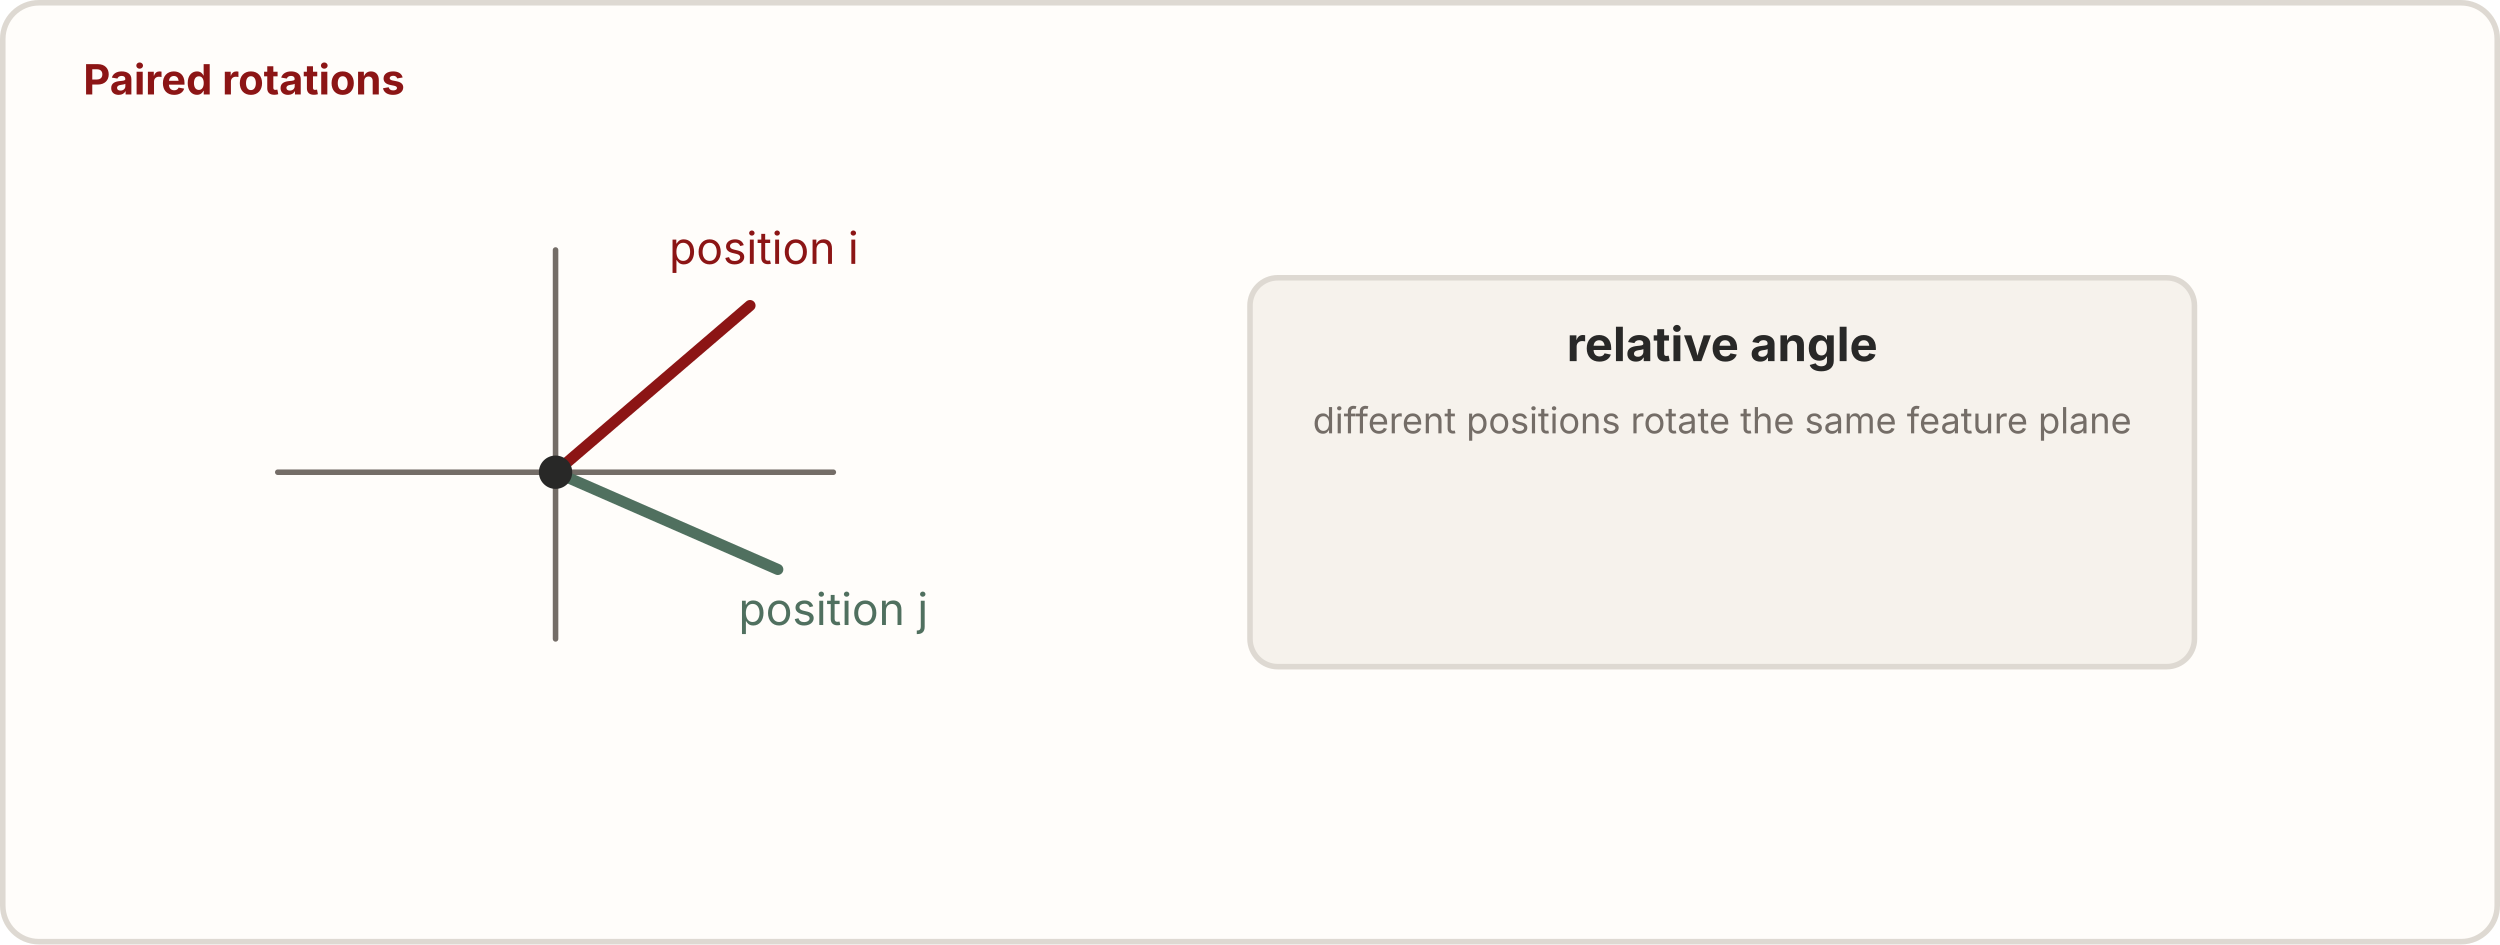
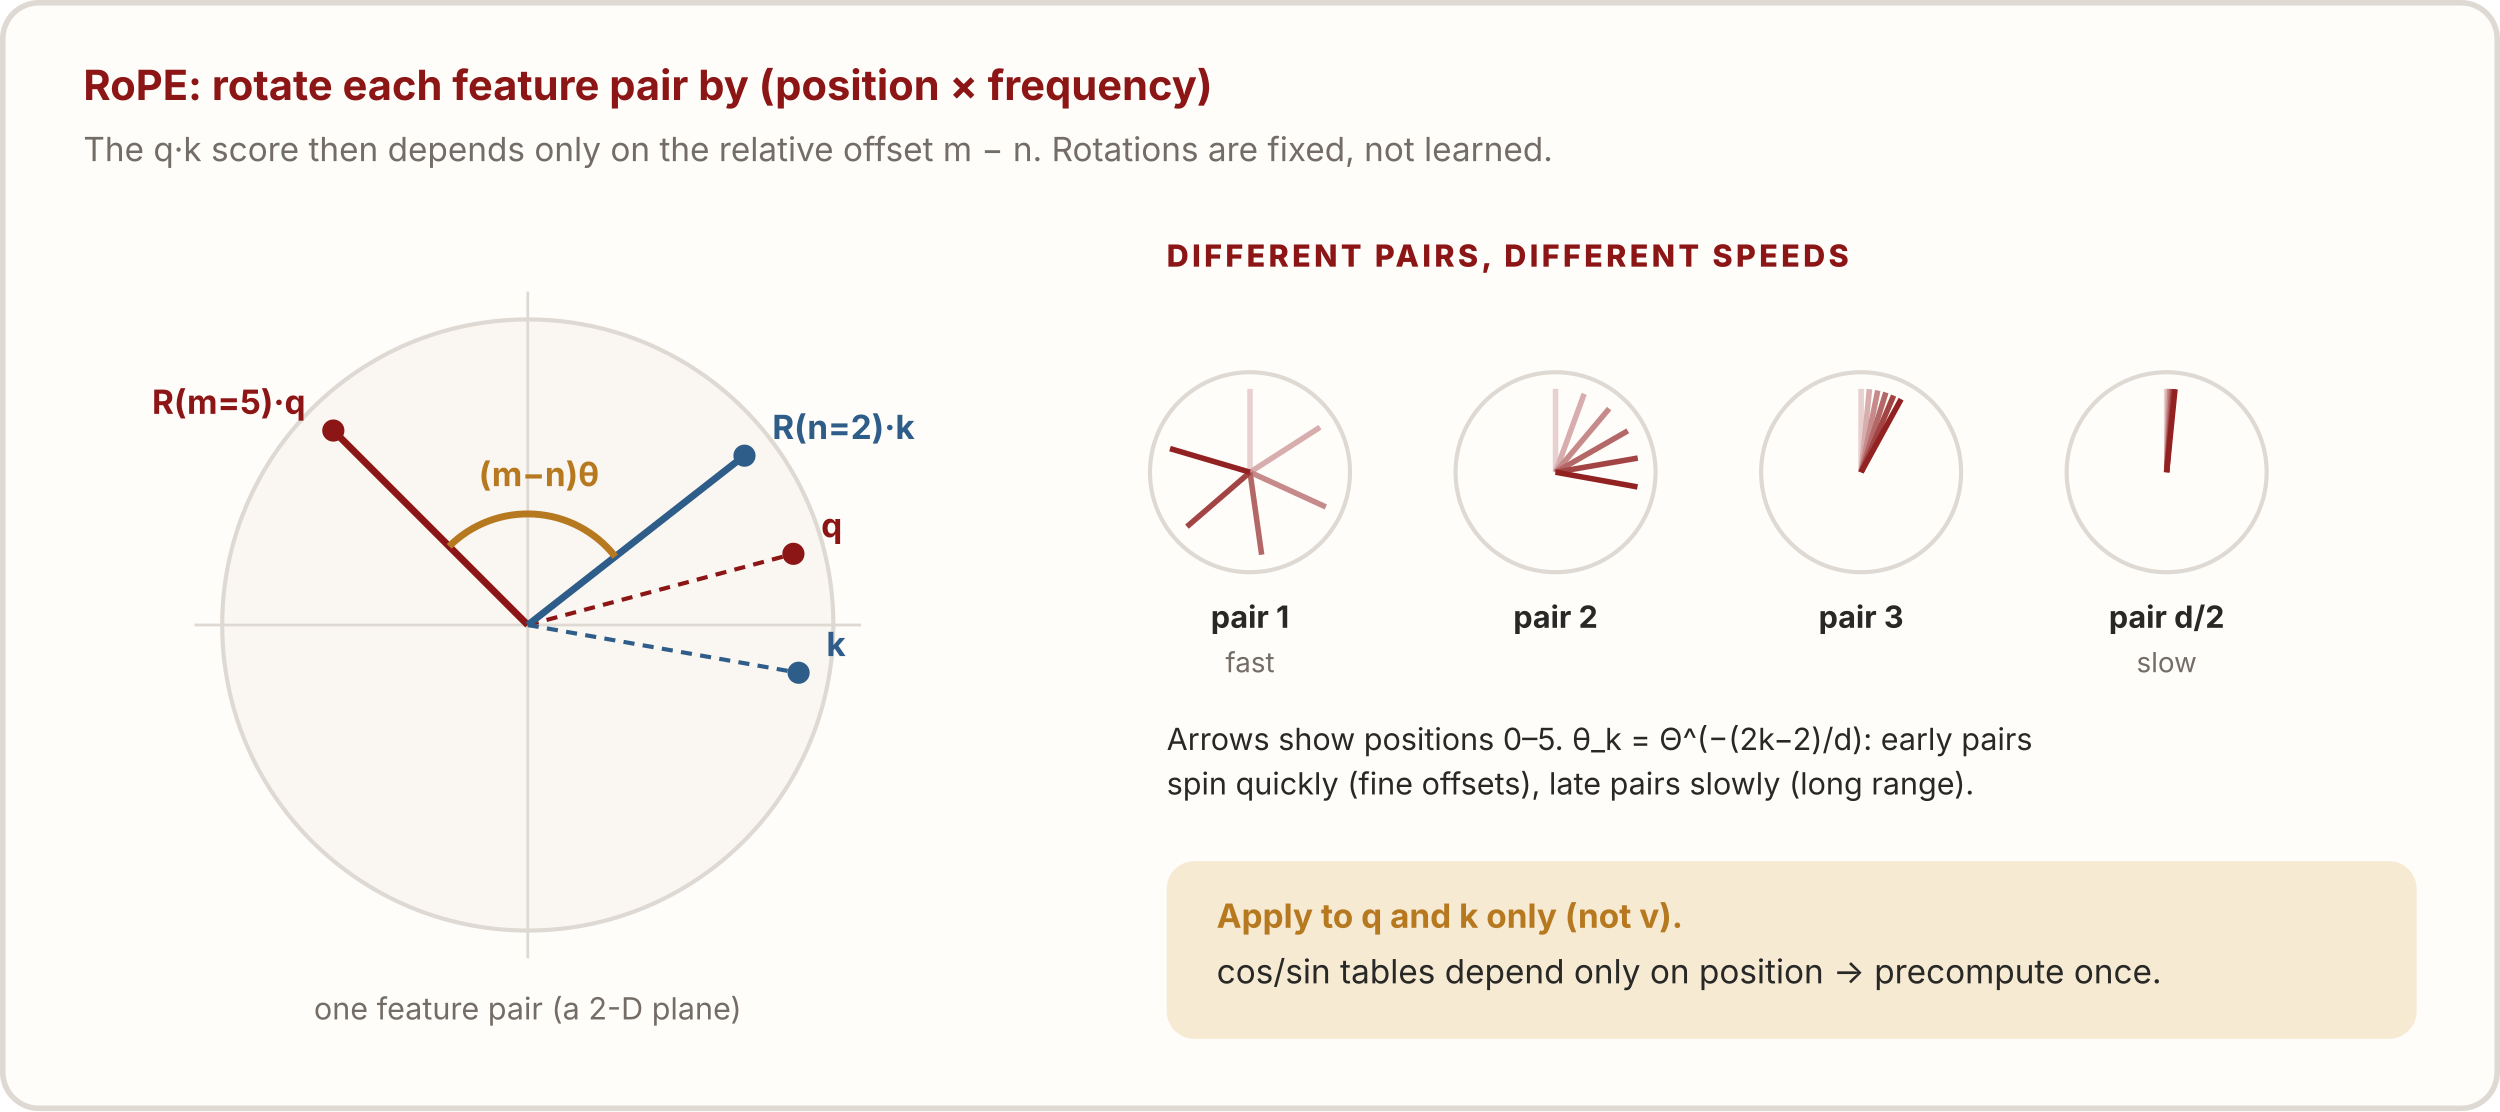
- <svg xmlns="http://www.w3.org/2000/svg" viewBox="0 0 900 340" role="img" aria-labelledby="t d">
+ <svg xmlns="http://www.w3.org/2000/svg" viewBox="0 0 900 400" role="img" aria-labelledby="t d">
  <defs>
    <marker id="arrow" viewBox="0 0 10 10" refX="9" refY="5" markerWidth="7" markerHeight="7" orient="auto-start-reverse">
      <path d="M0 0L10 5L0 10Z" fill="#8c1515" />
    </marker>
+     <marker id="arrow-g" viewBox="0 0 10 10" refX="9" refY="5" markerWidth="7" markerHeight="7" orient="auto-start-reverse">
+       <path d="M0 0L10 5L0 10Z" fill="#746d67" />
+     </marker>
  </defs>
-   <rect width="900" height="340" rx="14" fill="#fffdfa" />
-   <rect x="1" y="1" width="898" height="338" rx="13" fill="none" stroke="#ded9d2" stroke-width="2" />
-   <text x="30" y="34" text-anchor="start" font-family="Inter,Arial,sans-serif" font-size="15" font-weight="700" fill="#8c1515">Paired rotations</text>
-   <path d="M200 230L200 90M100 170L300 170" stroke="#746d67" stroke-width="2" fill="none" stroke-linecap="round" stroke-linejoin="round" />
-   <path d="M200 170L270 110" stroke="#8c1515" stroke-width="4" fill="none" stroke-linecap="round" stroke-linejoin="round" />
-   <path d="M200 170L280 205" stroke="#50705f" stroke-width="4" fill="none" stroke-linecap="round" stroke-linejoin="round" />
-   <circle cx="200" cy="170" r="6" fill="#282827" />
-   <text x="275" y="95" text-anchor="middle" font-family="Inter,Arial,sans-serif" font-size="16" font-weight="400" fill="#8c1515">position i</text>
-   <text x="300" y="225" text-anchor="middle" font-family="Inter,Arial,sans-serif" font-size="16" font-weight="400" fill="#50705f">position j</text>
-   <rect x="450" y="100" width="340" height="140" rx="10" fill="#f6f2ec" stroke="#ded9d2" stroke-width="2" />
-   <text x="620.0" y="130" text-anchor="middle" font-family="Inter,Arial,sans-serif" font-size="17" font-weight="700" fill="#282827">relative angle</text>
-   <text x="620.0" y="156" text-anchor="middle" font-family="Inter,Arial,sans-serif" font-size="13" font-weight="400" fill="#746d67">different positions rotate the same feature plane</text>
+   <rect width="900" height="400" rx="14" fill="#fffdfa" />
+   <rect x="1" y="1" width="898" height="398" rx="13" fill="none" stroke="#ded9d2" stroke-width="2" />
+   <text x="30" y="36" text-anchor="start" font-family="Inter,Arial,sans-serif" font-size="15" font-weight="700" fill="#8c1515">RoPE: rotate each feature pair by (position × frequency)</text>
+   <text x="30" y="58" text-anchor="start" font-family="Inter,Arial,sans-serif" font-size="12" font-weight="400" fill="#746d67">The q·k score then depends only on the relative offset m − n. Rotations are fixed, not learned.</text>
+   <circle cx="190" cy="225" r="110" fill="#faf7f2" stroke="#ded9d2" stroke-width="1.5" />
+   <path d="M70 225L310 225" fill="none" stroke="#ded9d2" stroke-width="1" />
+   <path d="M190 345L190 105" fill="none" stroke="#ded9d2" stroke-width="1" />
+   <path d="M190 225 L285.6 199.4" fill="none" stroke="#8c1515" stroke-width="1.5" stroke-dasharray="4 3" />
+   <circle cx="285.627" cy="199.377" r="4" fill="#8c1515" stroke="#8c1515" stroke-width="0" />
+   <text x="295.627" y="193.377" text-anchor="start" font-family="Inter,Arial,sans-serif" font-size="12" font-weight="700" fill="#8c1515">q</text>
+   <path d="M190 225 L120.0 155.0" fill="none" stroke="#8c1515" stroke-width="2.5" />
+   <circle cx="119.996" cy="154.996" r="4" fill="#8c1515" stroke="#8c1515" stroke-width="0" />
+   <text x="109.996" y="148.996" text-anchor="end" font-family="Inter,Arial,sans-serif" font-size="12" font-weight="700" fill="#8c1515">R(m=5)·q</text>
+   <path d="M190 225 L287.5 242.2" fill="none" stroke="#2f5d8a" stroke-width="1.5" stroke-dasharray="4 3" />
+   <circle cx="287.496" cy="242.191" r="4" fill="#2f5d8a" stroke="#2f5d8a" stroke-width="0" />
+   <text x="297.496" y="236.191" text-anchor="start" font-family="Inter,Arial,sans-serif" font-size="12" font-weight="700" fill="#2f5d8a">k</text>
+   <path d="M190 225 L268.0 164.0" fill="none" stroke="#2f5d8a" stroke-width="2.5" />
+   <circle cx="268.013" cy="164.05" r="4" fill="#2f5d8a" stroke="#2f5d8a" stroke-width="0" />
+   <text x="278.013" y="158.05" text-anchor="start" font-family="Inter,Arial,sans-serif" font-size="12" font-weight="700" fill="#2f5d8a">R(n=2)·k</text>
+   <path d="M221.5 200.4 A40 40 0 0 0 161.7 196.7" fill="none" stroke="#b7791f" stroke-width="2.5" />
+   <text x="194" y="175" text-anchor="middle" font-family="Inter,Arial,sans-serif" font-size="12" font-weight="700" fill="#b7791f">(m−n)θ</text>
+   <text x="190" y="367" text-anchor="middle" font-family="Inter,Arial,sans-serif" font-size="11" font-weight="400" fill="#746d67">one feature pair (a 2-D plane)</text>
+   <text x="420" y="96" text-anchor="start" font-family="Inter,Arial,sans-serif" font-size="11" font-weight="800" fill="#8c1515" letter-spacing="1.2">DIFFERENT PAIRS, DIFFERENT SPEEDS</text>
+   <circle cx="450" cy="170" r="36" fill="#fffdfa" stroke="#ded9d2" stroke-width="1.5" />
+   <path d="M450 170 L450.0 140.0" fill="none" stroke="#e8d0d0" stroke-width="2" />
+   <path d="M450 170 L475.2 153.8" fill="none" stroke="#d7adad" stroke-width="2" />
+   <path d="M450 170 L477.3 182.5" fill="none" stroke="#c68a8a" stroke-width="2" />
+   <path d="M450 170 L454.2 199.7" fill="none" stroke="#b46767" stroke-width="2" />
+   <path d="M450 170 L427.3 189.6" fill="none" stroke="#a34444" stroke-width="2" />
+   <path d="M450 170 L421.2 161.5" fill="none" stroke="#922121" stroke-width="2" />
+   <text x="450" y="226" text-anchor="middle" font-family="Inter,Arial,sans-serif" font-size="11" font-weight="700" fill="#282827">pair 1</text>
+   <text x="450" y="242" text-anchor="middle" font-family="Inter,Arial,sans-serif" font-size="10" font-weight="400" fill="#746d67">fast</text>
+   <circle cx="560" cy="170" r="36" fill="#fffdfa" stroke="#ded9d2" stroke-width="1.5" />
+   <path d="M560 170 L560.0 140.0" fill="none" stroke="#e8d0d0" stroke-width="2" />
+   <path d="M560 170 L570.3 141.8" fill="none" stroke="#d7adad" stroke-width="2" />
+   <path d="M560 170 L579.3 147.1" fill="none" stroke="#c68a8a" stroke-width="2" />
+   <path d="M560 170 L586.0 155.1" fill="none" stroke="#b46767" stroke-width="2" />
+   <path d="M560 170 L589.6 164.9" fill="none" stroke="#a34444" stroke-width="2" />
+   <path d="M560 170 L589.5 175.3" fill="none" stroke="#922121" stroke-width="2" />
+   <text x="560" y="226" text-anchor="middle" font-family="Inter,Arial,sans-serif" font-size="11" font-weight="700" fill="#282827">pair 2</text>
+   <text x="560" y="242" text-anchor="middle" font-family="Inter,Arial,sans-serif" font-size="10" font-weight="400" fill="#746d67" />
+   <circle cx="670" cy="170" r="36" fill="#fffdfa" stroke="#ded9d2" stroke-width="1.5" />
+   <path d="M670 170 L670.0 140.0" fill="none" stroke="#e8d0d0" stroke-width="2" />
+   <path d="M670 170 L673.0 140.1" fill="none" stroke="#d7adad" stroke-width="2" />
+   <path d="M670 170 L676.0 140.6" fill="none" stroke="#c68a8a" stroke-width="2" />
+   <path d="M670 170 L678.9 141.3" fill="none" stroke="#b46767" stroke-width="2" />
+   <path d="M670 170 L681.7 142.4" fill="none" stroke="#a34444" stroke-width="2" />
+   <path d="M670 170 L684.4 143.7" fill="none" stroke="#922121" stroke-width="2" />
+   <text x="670" y="226" text-anchor="middle" font-family="Inter,Arial,sans-serif" font-size="11" font-weight="700" fill="#282827">pair 3</text>
+   <text x="670" y="242" text-anchor="middle" font-family="Inter,Arial,sans-serif" font-size="10" font-weight="400" fill="#746d67" />
+   <circle cx="780" cy="170" r="36" fill="#fffdfa" stroke="#ded9d2" stroke-width="1.5" />
+   <path d="M780 170 L780.0 140.0" fill="none" stroke="#e8d0d0" stroke-width="2" />
+   <path d="M780 170 L780.6 140.0" fill="none" stroke="#d7adad" stroke-width="2" />
+   <path d="M780 170 L781.2 140.0" fill="none" stroke="#c68a8a" stroke-width="2" />
+   <path d="M780 170 L781.8 140.1" fill="none" stroke="#b46767" stroke-width="2" />
+   <path d="M780 170 L782.4 140.1" fill="none" stroke="#a34444" stroke-width="2" />
+   <path d="M780 170 L783.0 140.1" fill="none" stroke="#922121" stroke-width="2" />
+   <text x="780" y="226" text-anchor="middle" font-family="Inter,Arial,sans-serif" font-size="11" font-weight="700" fill="#282827">pair d/2</text>
+   <text x="780" y="242" text-anchor="middle" font-family="Inter,Arial,sans-serif" font-size="10" font-weight="400" fill="#746d67">slow</text>
+   <text x="420" y="270" text-anchor="start" font-family="Inter,Arial,sans-serif" font-size="11" font-weight="400" fill="#282827">Arrows show positions 0–5. θ_k = Θ^(−(2k−2)/d): early pairs</text>
+   <text x="420" y="286" text-anchor="start" font-family="Inter,Arial,sans-serif" font-size="11" font-weight="400" fill="#282827">spin quickly (fine offsets), late pairs slowly (long range).</text>
+   <rect x="420" y="310" width="450" height="64" rx="10" fill="#f6ead3" stroke="none" stroke-width="0" />
+   <text x="438" y="334" text-anchor="start" font-family="Inter,Arial,sans-serif" font-size="12" font-weight="700" fill="#b7791f">Apply to q and k only (not v).</text>
+   <text x="438" y="354" text-anchor="start" font-family="Inter,Arial,sans-serif" font-size="12" font-weight="400" fill="#282827">cos/sin tables depend only on position → precompute once.</text>
</svg>
